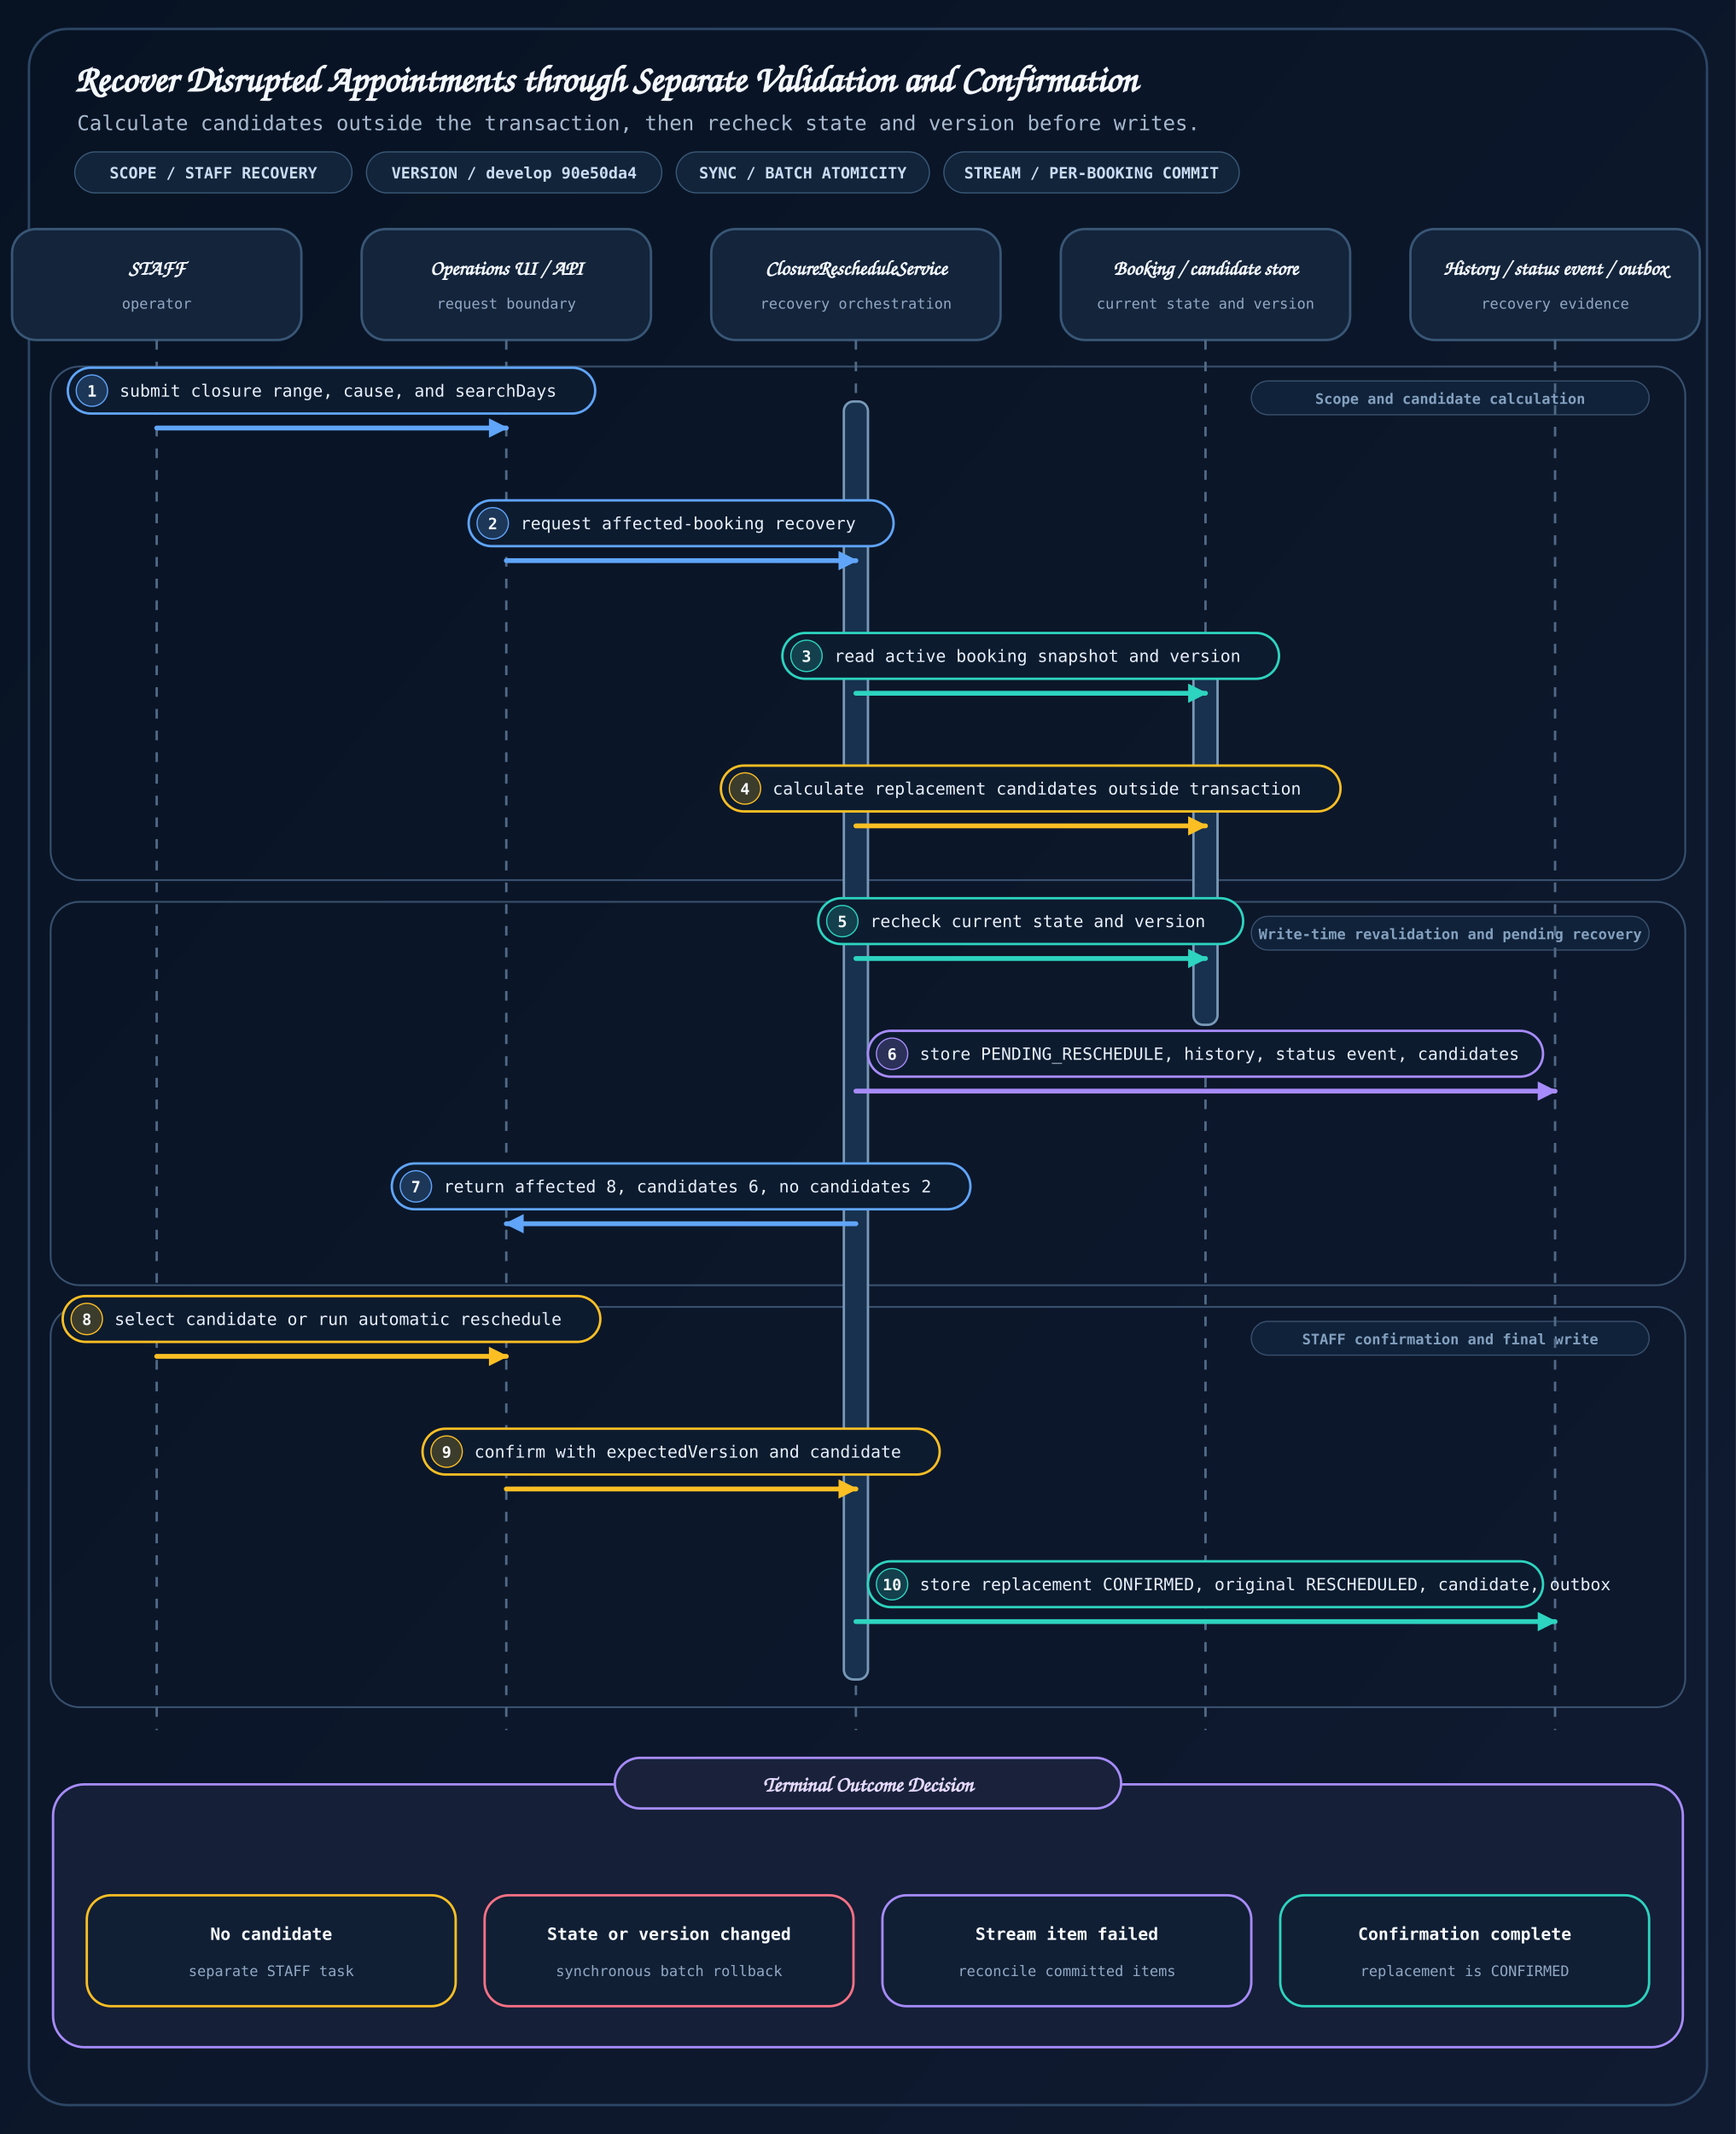
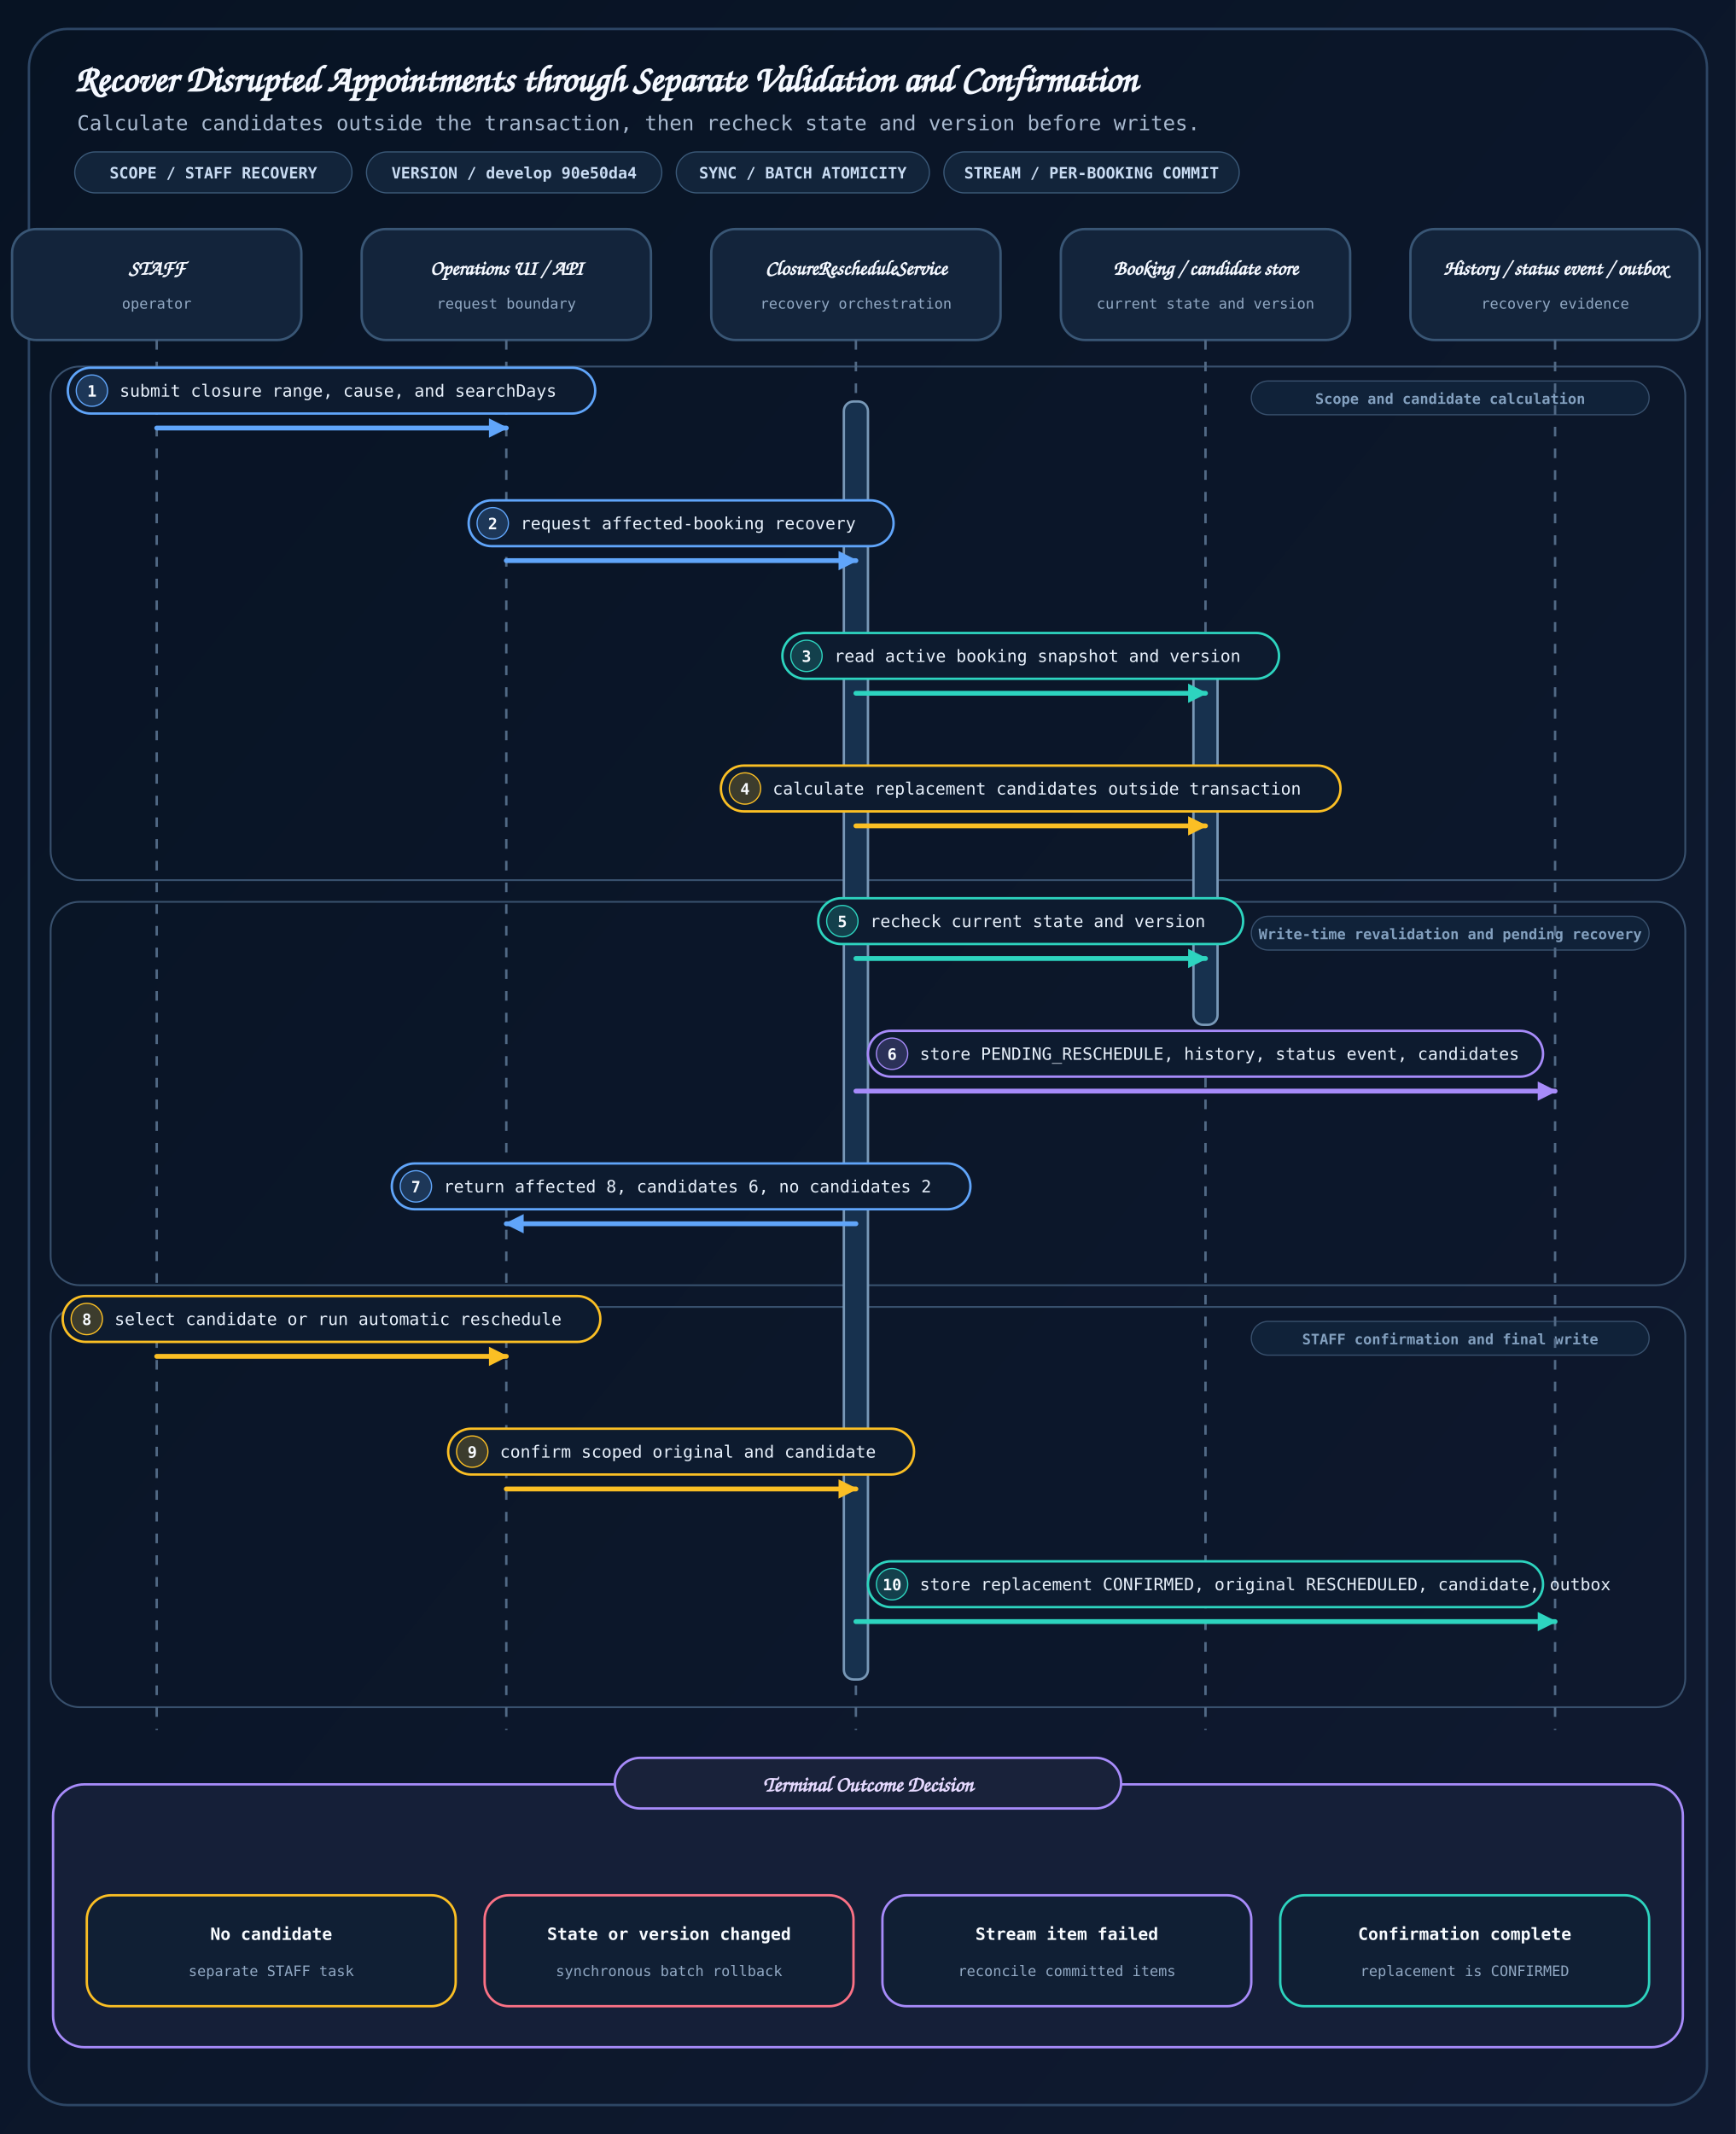
<svg xmlns="http://www.w3.org/2000/svg" width="1440" height="1770" viewBox="0 0 1440 1770" role="img" aria-labelledby="title desc" data-locale="en">
  <defs>
    <linearGradient id="canvas" x1="0" y1="0" x2="1" y2="1">
      <stop stop-color="#071323" />
      <stop offset="1" stop-color="#101a31" />
    </linearGradient>
    <marker id="blueArrow" viewBox="0 0 10 10" markerWidth="16" markerHeight="16" refX="9" refY="5" orient="auto" markerUnits="userSpaceOnUse" data-role="sequence" data-size="16x16" data-tip-direction="positive-x">
      <path d="M 0 0 L 10 5 L 0 10 Z" fill="#60a5fa" data-solid-head="true" />
    </marker>
    <marker id="cyanArrow" viewBox="0 0 10 10" markerWidth="16" markerHeight="16" refX="9" refY="5" orient="auto" markerUnits="userSpaceOnUse" data-role="sequence" data-size="16x16" data-tip-direction="positive-x">
      <path d="M 0 0 L 10 5 L 0 10 Z" fill="#2dd4bf" data-solid-head="true" />
    </marker>
    <marker id="amberArrow" viewBox="0 0 10 10" markerWidth="16" markerHeight="16" refX="9" refY="5" orient="auto" markerUnits="userSpaceOnUse" data-role="sequence" data-size="16x16" data-tip-direction="positive-x">
      <path d="M 0 0 L 10 5 L 0 10 Z" fill="#fbbf24" data-solid-head="true" />
    </marker>
    <marker id="redArrow" viewBox="0 0 10 10" markerWidth="16" markerHeight="16" refX="9" refY="5" orient="auto" markerUnits="userSpaceOnUse" data-role="sequence" data-size="16x16" data-tip-direction="positive-x">
      <path d="M 0 0 L 10 5 L 0 10 Z" fill="#fb7185" data-solid-head="true" />
    </marker>
    <marker id="purpleArrow" viewBox="0 0 10 10" markerWidth="16" markerHeight="16" refX="9" refY="5" orient="auto" markerUnits="userSpaceOnUse" data-role="sequence" data-size="16x16" data-tip-direction="positive-x">
      <path d="M 0 0 L 10 5 L 0 10 Z" fill="#a78bfa" data-solid-head="true" />
    </marker>
    <style>
  .title{font-family:"Architects Daughter", "Comic Sans MS", cursive;font-size:31px;font-weight:800;fill:#f4f8ff}
  .subtitle{font-family:"Comic Mono", "SFMono-Regular", monospace;font-size:17px;fill:#a9bad0}
  .badge{font-family:"Comic Mono", "SFMono-Regular", monospace;font-size:13px;font-weight:700;fill:#c9dcf3}
  .participant{font-family:"Architects Daughter", "Comic Sans MS", cursive;font-size:17px;font-weight:800;fill:#f4f8ff}
  .role{font-family:"Comic Mono", "SFMono-Regular", monospace;font-size:12px;fill:#91a8c3}
  .labelText,.num,.outcome,.ui-label,.ui-mono{font-family:"Comic Mono", "SFMono-Regular", monospace}
  .labelText{font-size:14px;fill:#e7f0fb}
  .num{font-size:13px;font-weight:800;fill:#f8fbff}
  .outcome{font-size:14px;font-weight:800;fill:#f8fbff}
  .header{fill:#13243b;stroke:#395675;stroke-width:2}
  .frame{fill:none;stroke:#2d4665;stroke-width:2}
  .lifeline{fill:none;stroke:#516985;stroke-width:2;stroke-dasharray:8 10}
  .activation{fill:#17314e;stroke:#7898b7;stroke-width:2}
  .pill{fill:#0d1b2f;stroke-width:2}
  .call{fill:none;stroke-width:4;stroke-linecap:round;stroke-linejoin:round}
  .blue-line{stroke:#60a5fa;marker-end:url(#blueArrow)}
  .cyan-line{stroke:#2dd4bf;marker-end:url(#cyanArrow)}
  .amber-line{stroke:#fbbf24;marker-end:url(#amberArrow)}
  .red-line{stroke:#fb7185;marker-end:url(#redArrow)}
  .purple-line{stroke:#a78bfa;marker-end:url(#purpleArrow)}
  .phase{fill:#0b1729;fill-opacity:.28;stroke:#38506d;stroke-width:1.5}
  .phase-label{font-family:"Comic Mono", "SFMono-Regular", monospace;font-size:12px;font-weight:700;fill:#83a0bf}
  .decision{fill:#151f38;stroke:#a78bfa;stroke-width:2}
  .decision-title{font-family:"Architects Daughter", "Comic Sans MS", cursive;font-size:18px;font-weight:800;fill:#e5d9ff}
</style>
  </defs>
  <rect width="1440" height="1770" fill="url(#canvas)" />
  <rect class="frame" x="24" y="24" width="1392" height="1722" rx="32" />
  <text class="title" x="62" y="76">Recover Disrupted Appointments through Separate Validation and Confirmation</text>
  <text class="subtitle" x="64" y="108">Calculate candidates outside the transaction, then recheck state and version before writes.</text>
  <rect x="62" y="126" width="230" height="34" rx="17" fill="#12243a" stroke="#3a5877" />
  <text class="badge" x="177" y="148" text-anchor="middle">SCOPE / STAFF RECOVERY</text>
  <rect x="304" y="126" width="245" height="34" rx="17" fill="#12243a" stroke="#3a5877" />
  <text class="badge" x="426.5" y="148" text-anchor="middle">VERSION / develop 90e50da4</text>
  <rect x="561" y="126" width="210" height="34" rx="17" fill="#12243a" stroke="#3a5877" />
  <text class="badge" x="666" y="148" text-anchor="middle">SYNC / BATCH ATOMICITY</text>
  <rect x="783" y="126" width="245" height="34" rx="17" fill="#12243a" stroke="#3a5877" />
  <text class="badge" x="905.5" y="148" text-anchor="middle">STREAM / PER-BOOKING COMMIT</text>
  <rect class="phase" x="42" y="304" width="1356" height="426" rx="24" />
  <rect x="1038" y="316" width="330" height="28" rx="14" fill="#102239" stroke="#38506d" />
  <text class="phase-label" x="1203" y="335" text-anchor="middle">Scope and candidate calculation</text>
  <rect class="phase" x="42" y="748" width="1356" height="318" rx="24" />
  <rect x="1038" y="760" width="330" height="28" rx="14" fill="#102239" stroke="#38506d" />
  <text class="phase-label" x="1203" y="779" text-anchor="middle">Write-time revalidation and pending recovery</text>
  <rect class="phase" x="42" y="1084" width="1356" height="332" rx="24" />
  <rect x="1038" y="1096" width="330" height="28" rx="14" fill="#102239" stroke="#38506d" />
  <text class="phase-label" x="1203" y="1115" text-anchor="middle">STAFF confirmation and final write</text>
  <g>
    <rect id="staff" class="header card" x="10" y="190" width="240" height="92" rx="20" />
    <text class="participant" x="130" y="228" text-anchor="middle">STAFF</text>
    <text class="role" x="130" y="256" text-anchor="middle">operator</text>
  </g>
  <g>
    <rect id="api" class="header card" x="300" y="190" width="240" height="92" rx="20" />
    <text class="participant" x="420" y="228" text-anchor="middle">Operations UI / API</text>
    <text class="role" x="420" y="256" text-anchor="middle">request boundary</text>
  </g>
  <g>
    <rect id="service" class="header card" x="590" y="190" width="240" height="92" rx="20" />
    <text class="participant" x="710" y="228" text-anchor="middle">ClosureRescheduleService</text>
    <text class="role" x="710" y="256" text-anchor="middle">recovery orchestration</text>
  </g>
  <g>
    <rect id="store" class="header card" x="880" y="190" width="240" height="92" rx="20" />
    <text class="participant" x="1000" y="228" text-anchor="middle">Booking / candidate store</text>
    <text class="role" x="1000" y="256" text-anchor="middle">current state and version</text>
  </g>
  <g>
    <rect id="outbox" class="header card" x="1170" y="190" width="240" height="92" rx="20" />
    <text class="participant" x="1290" y="228" text-anchor="middle">History / status event / outbox</text>
    <text class="role" x="1290" y="256" text-anchor="middle">recovery evidence</text>
  </g>
  <path class="lifeline" d="M130 282 V1435" />
  <path class="lifeline" d="M420 282 V1435" />
  <path class="lifeline" d="M710 282 V1435" />
  <path class="lifeline" d="M1000 282 V1435" />
  <path class="lifeline" d="M1290 282 V1435" />
  <rect class="activation" x="700" y="333" width="20" height="1060" rx="8" />
  <rect class="activation" x="990" y="545" width="20" height="305" rx="8" />
  <g>
    <rect class="pill" x="56.25" y="305" width="437.5" height="38" rx="19" stroke="#60a5fa" />
    <circle cx="76.25" cy="324" r="13" fill="#60a5fa" fill-opacity=".2" stroke="#60a5fa" />
    <text class="num" x="76.25" y="329" text-anchor="middle">1</text>
    <text class="labelText" x="99.25" y="329">submit closure range, cause, and searchDays</text>
  </g>
  <path class="call blue-line" data-source-node="staff" data-target-node="api" d="M130 355 H420" />
  <g>
    <rect class="pill" x="388.75" y="415" width="352.5" height="38" rx="19" stroke="#60a5fa" />
    <circle cx="408.75" cy="434" r="13" fill="#60a5fa" fill-opacity=".2" stroke="#60a5fa" />
    <text class="num" x="408.75" y="439" text-anchor="middle">2</text>
    <text class="labelText" x="431.75" y="439">request affected-booking recovery</text>
  </g>
  <path class="call blue-line" data-source-node="api" data-target-node="service" d="M420 465 H710" />
  <g>
    <rect class="pill" x="649" y="525" width="412" height="38" rx="19" stroke="#2dd4bf" />
    <circle cx="669" cy="544" r="13" fill="#2dd4bf" fill-opacity=".2" stroke="#2dd4bf" />
    <text class="num" x="669" y="549" text-anchor="middle">3</text>
    <text class="labelText" x="692" y="549">read active booking snapshot and version</text>
  </g>
  <path class="call cyan-line" data-source-node="service" data-target-node="store" d="M710 575 H1000" />
  <g>
    <rect class="pill" x="598" y="635" width="514" height="38" rx="19" stroke="#fbbf24" />
    <circle cx="618" cy="654" r="13" fill="#fbbf24" fill-opacity=".2" stroke="#fbbf24" />
    <text class="num" x="618" y="659" text-anchor="middle">4</text>
    <text class="labelText" x="641" y="659">calculate replacement candidates outside transaction</text>
  </g>
  <path class="call amber-line" data-source-node="service" data-target-node="store" d="M710 685 H1000" />
  <g>
    <rect class="pill" x="678.75" y="745" width="352.5" height="38" rx="19" stroke="#2dd4bf" />
    <circle cx="698.75" cy="764" r="13" fill="#2dd4bf" fill-opacity=".2" stroke="#2dd4bf" />
    <text class="num" x="698.75" y="769" text-anchor="middle">5</text>
    <text class="labelText" x="721.75" y="769">recheck current state and version</text>
  </g>
  <path class="call cyan-line" data-source-node="service" data-target-node="store" d="M710 795 H1000" />
  <g>
    <rect class="pill" x="720" y="855" width="560" height="38" rx="19" stroke="#a78bfa" />
    <circle cx="740" cy="874" r="13" fill="#a78bfa" fill-opacity=".2" stroke="#a78bfa" />
    <text class="num" x="740" y="879" text-anchor="middle">6</text>
    <text class="labelText" x="763" y="879">store PENDING_RESCHEDULE, history, status event, candidates</text>
  </g>
  <path class="call purple-line" data-source-node="service" data-target-node="outbox" d="M710 905 H1290" />
  <g>
    <rect class="pill" x="325" y="965" width="480" height="38" rx="19" stroke="#60a5fa" />
    <circle cx="345" cy="984" r="13" fill="#60a5fa" fill-opacity=".2" stroke="#60a5fa" />
    <text class="num" x="345" y="989" text-anchor="middle">7</text>
    <text class="labelText" x="368" y="989">return affected 8, candidates 6, no candidates 2</text>
  </g>
  <path class="call blue-line" data-source-node="service" data-target-node="api" d="M710 1015 H420" />
  <g>
    <rect class="pill" x="52" y="1075" width="446" height="38" rx="19" stroke="#fbbf24" />
    <circle cx="72" cy="1094" r="13" fill="#fbbf24" fill-opacity=".2" stroke="#fbbf24" />
    <text class="num" x="72" y="1099" text-anchor="middle">8</text>
    <text class="labelText" x="95" y="1099">select candidate or run automatic reschedule</text>
  </g>
  <path class="call amber-line" data-source-node="staff" data-target-node="api" d="M130 1125 H420" />
  <g>
-     <rect class="pill" x="350.5" y="1185" width="429" height="38" rx="19" stroke="#fbbf24" />
-     <circle cx="370.5" cy="1204" r="13" fill="#fbbf24" fill-opacity=".2" stroke="#fbbf24" />
-     <text class="num" x="370.5" y="1209" text-anchor="middle">9</text>
-     <text class="labelText" x="393.5" y="1209">confirm with expectedVersion and candidate</text>
+     <rect class="pill" x="371.75" y="1185" width="386.5" height="38" rx="19" stroke="#fbbf24" />
+     <circle cx="391.75" cy="1204" r="13" fill="#fbbf24" fill-opacity=".2" stroke="#fbbf24" />
+     <text class="num" x="391.75" y="1209" text-anchor="middle">9</text>
+     <text class="labelText" x="414.75" y="1209">confirm scoped original and candidate</text>
  </g>
  <path class="call amber-line" data-source-node="api" data-target-node="service" d="M420 1235 H710" />
  <g>
    <rect class="pill" x="720" y="1295" width="560" height="38" rx="19" stroke="#2dd4bf" />
    <circle cx="740" cy="1314" r="13" fill="#2dd4bf" fill-opacity=".2" stroke="#2dd4bf" />
    <text class="num" x="740" y="1319" text-anchor="middle">10</text>
    <text class="labelText" x="763" y="1319">store replacement CONFIRMED, original RESCHEDULED, candidate, outbox</text>
  </g>
  <path class="call cyan-line" data-source-node="service" data-target-node="outbox" d="M710 1345 H1290" />
  <rect class="decision" x="44" y="1480" width="1352" height="218" rx="26" />
  <rect x="510" y="1458" width="420" height="42" rx="21" fill="#19223a" stroke="#a78bfa" stroke-width="2" />
  <text class="decision-title" x="720" y="1486" text-anchor="middle">Terminal Outcome Decision</text>
  <rect x="72" y="1572" width="306" height="92" rx="20" fill="#101f34" stroke="#fbbf24" stroke-width="2" />
  <text class="outcome" x="225" y="1609" text-anchor="middle">No candidate</text>
  <text class="role" x="225" y="1639" text-anchor="middle">separate STAFF task</text>
  <rect x="402" y="1572" width="306" height="92" rx="20" fill="#101f34" stroke="#fb7185" stroke-width="2" />
  <text class="outcome" x="555" y="1609" text-anchor="middle">State or version changed</text>
  <text class="role" x="555" y="1639" text-anchor="middle">synchronous batch rollback</text>
  <rect x="732" y="1572" width="306" height="92" rx="20" fill="#101f34" stroke="#a78bfa" stroke-width="2" />
  <text class="outcome" x="885" y="1609" text-anchor="middle">Stream item failed</text>
  <text class="role" x="885" y="1639" text-anchor="middle">reconcile committed items</text>
  <rect x="1062" y="1572" width="306" height="92" rx="20" fill="#101f34" stroke="#2dd4bf" stroke-width="2" />
  <text class="outcome" x="1215" y="1609" text-anchor="middle">Confirmation complete</text>
  <text class="role" x="1215" y="1639" text-anchor="middle">replacement is CONFIRMED</text>
</svg>
